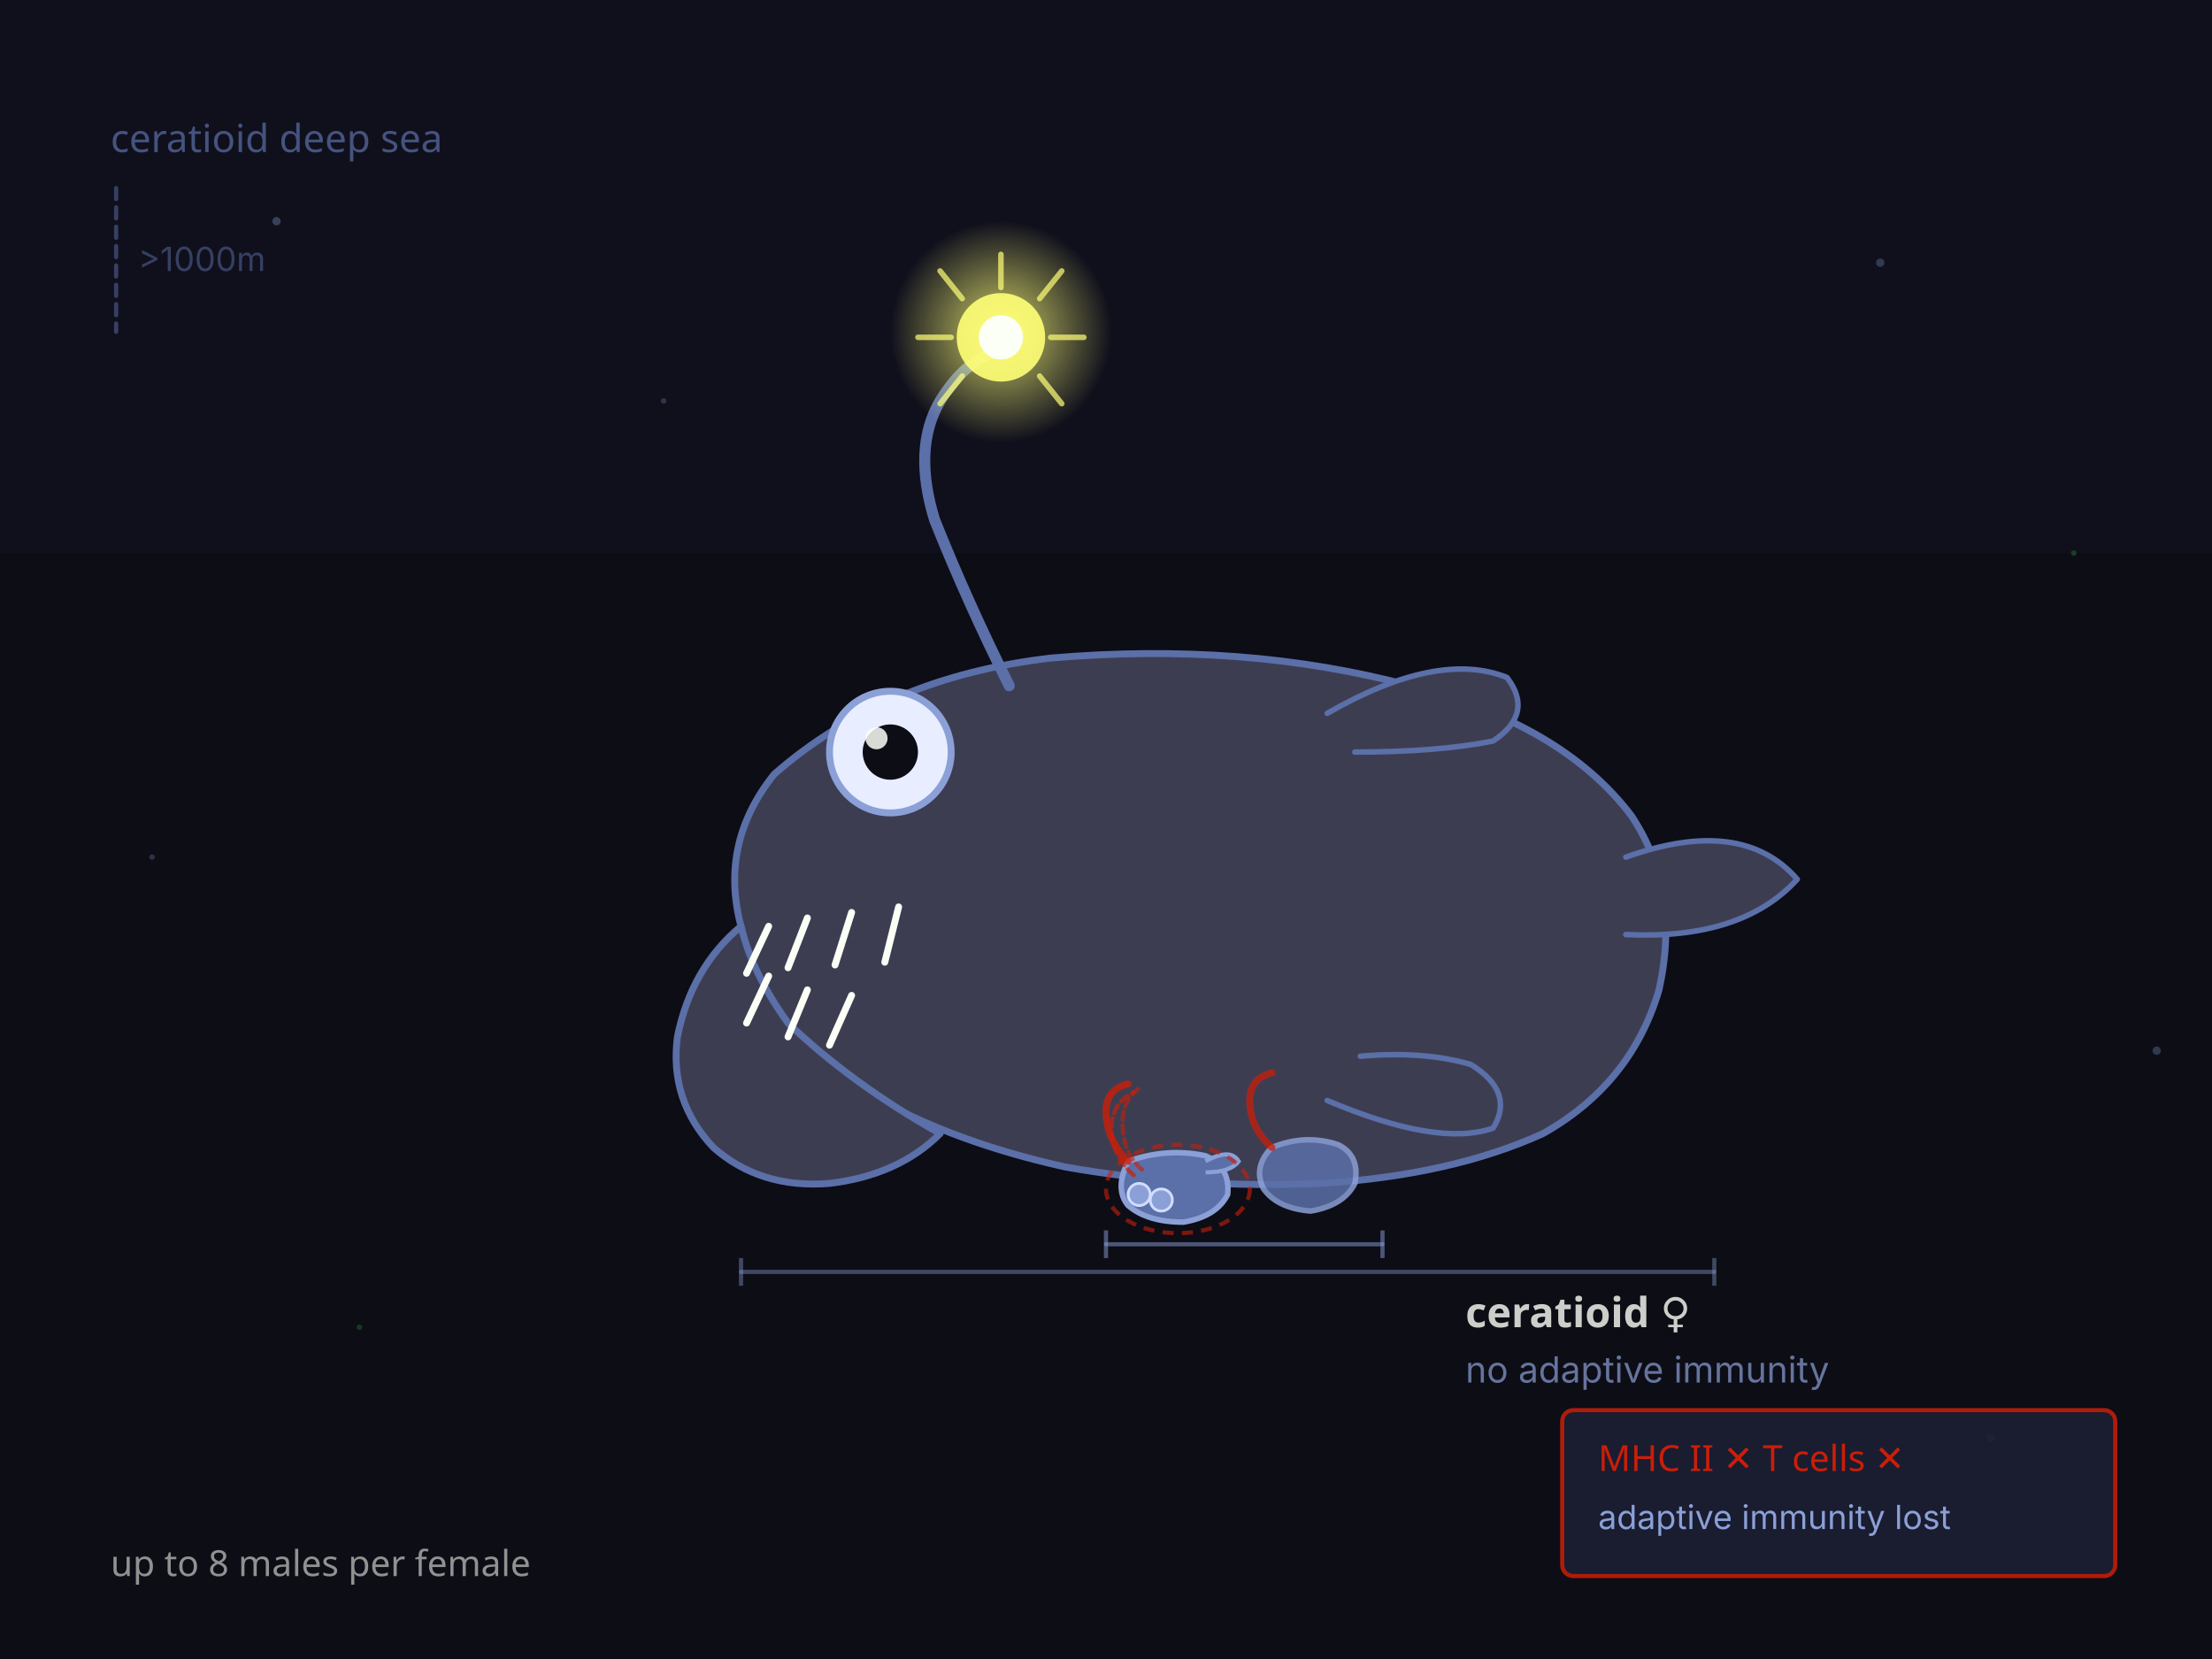
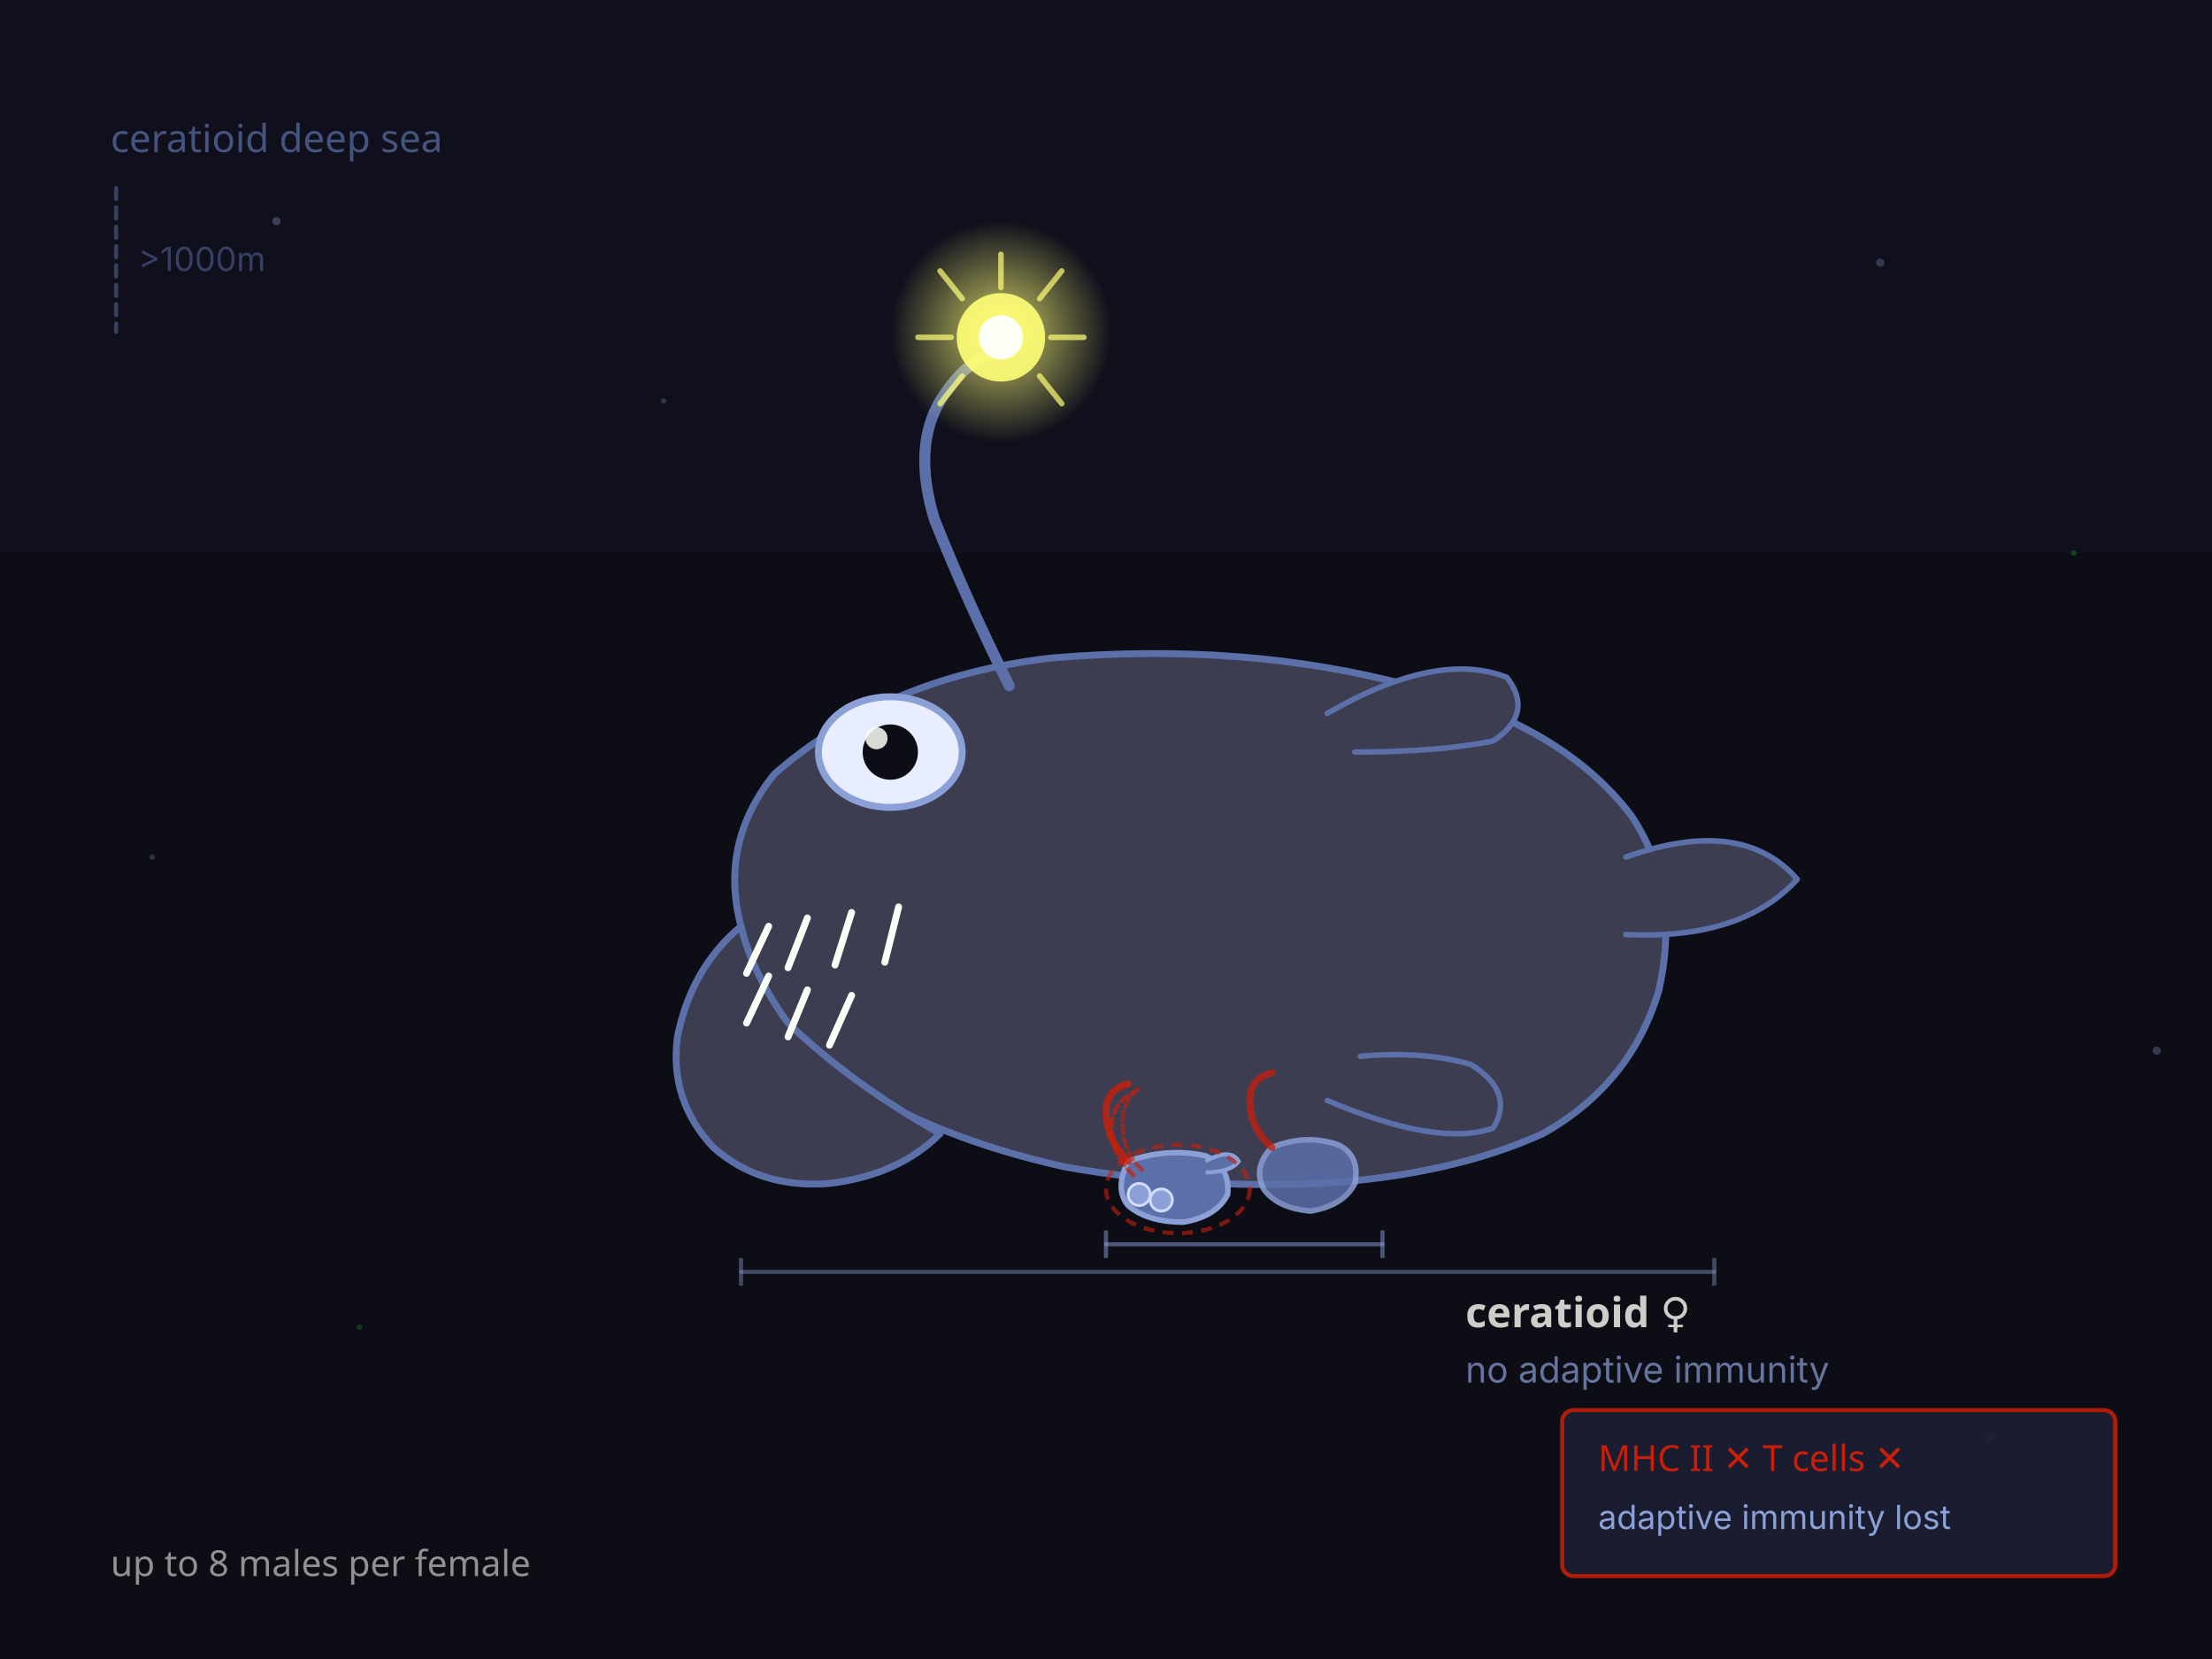
<svg xmlns="http://www.w3.org/2000/svg" viewBox="0 0 800 600" width="800" height="600">
  <defs>
    <radialGradient id="lure-glow" cx="50%" cy="50%" r="50%">
      <stop offset="0%" stop-color="#FFFF77" stop-opacity="0.8" />
      <stop offset="100%" stop-color="#FFFF77" stop-opacity="0" />
    </radialGradient>
  </defs>
  <g id="bg" data-label="Deep sea abyss background, absolute darkness with faint particle scatter">
    <rect width="800" height="600" fill="#0D0D16" />
    <circle cx="100" cy="80" r="1.5" fill="#8BA0D6" opacity="0.4" />
    <circle cx="240" cy="145" r="1" fill="#8BA0D6" opacity="0.3" />
    <circle cx="680" cy="95" r="1.5" fill="#8BA0D6" opacity="0.35" />
    <circle cx="750" cy="200" r="1" fill="#2FBF39" opacity="0.3" />
    <circle cx="55" cy="310" r="1" fill="#8BA0D6" opacity="0.25" />
    <circle cx="780" cy="380" r="1.5" fill="#8BA0D6" opacity="0.3" />
    <circle cx="130" cy="480" r="1" fill="#2FBF39" opacity="0.25" />
    <circle cx="720" cy="520" r="1.5" fill="#8BA0D6" opacity="0.2" />
    <rect x="0" y="0" width="800" height="200" fill="#1C1E35" opacity="0.2" />
  </g>
  <g id="context" data-label="Deep sea depth indicator and scale context">
    <text x="40" y="55" font-family="Barlow, system-ui, sans-serif" font-size="14" fill="#5B6FA8" opacity="0.7">ceratioid deep sea</text>
    <line x1="42" y1="68" x2="42" y2="120" stroke="#5B6FA8" stroke-width="1.5" stroke-dasharray="4 3" opacity="0.5" stroke-linecap="round" />
    <text x="50" y="98" font-family="Inter, system-ui, sans-serif" font-size="12" fill="#5B6FA8" opacity="0.5">&gt;1000m</text>
  </g>
  <g id="subject" data-label="Large female ceratioid anglerfish with small male fused to her underside">
    <path d="M 280 280 Q 320 245 380 238 Q 450 232 510 248 Q 565 262 590 295 Q 608 322 600 358 Q 590 392 558 410 Q 525 425 478 428 Q 430 430 385 422 Q 340 412 308 392 Q 275 368 268 335 Q 260 305 280 280 Z" fill="#3D3D52" stroke="#5B6FA8" stroke-width="2.5" stroke-linecap="round" stroke-linejoin="round" />
    <path d="M 268 335 Q 250 350 245 375 Q 242 398 258 415 Q 275 430 300 428 Q 325 425 340 410 Q 308 392 285 370 Q 272 352 268 335 Z" fill="#3D3D52" stroke="#5B6FA8" stroke-width="2.5" stroke-linecap="round" stroke-linejoin="round" />
    <line x1="278" y1="335" x2="270" y2="352" stroke="#FBFFF6" stroke-width="2.5" stroke-linecap="round" />
    <line x1="292" y1="332" x2="285" y2="350" stroke="#FBFFF6" stroke-width="2.5" stroke-linecap="round" />
    <line x1="308" y1="330" x2="302" y2="349" stroke="#FBFFF6" stroke-width="2.5" stroke-linecap="round" />
    <line x1="325" y1="328" x2="320" y2="348" stroke="#FBFFF6" stroke-width="2.5" stroke-linecap="round" />
    <line x1="270" y1="370" x2="278" y2="353" stroke="#FBFFF6" stroke-width="2.5" stroke-linecap="round" />
    <line x1="285" y1="375" x2="292" y2="358" stroke="#FBFFF6" stroke-width="2.5" stroke-linecap="round" />
    <line x1="300" y1="378" x2="308" y2="360" stroke="#FBFFF6" stroke-width="2.5" stroke-linecap="round" />
-     <circle cx="322" cy="272" r="22" fill="#E8EEFF" stroke="#8BA0D6" stroke-width="2.5" />
+     <ellipse cx="322" cy="272" rx="26" ry="20" fill="#E8EEFF" stroke="#8BA0D6" stroke-width="2.5" />
    <circle cx="322" cy="272" r="10" fill="#0D0D16" />
    <circle cx="317" cy="267" r="4" fill="#FBFFF6" opacity="0.85" />
    <path d="M 480 258 Q 520 235 545 245 Q 555 258 540 268 Q 520 272 490 272" fill="#3D3D52" stroke="#5B6FA8" stroke-width="2" stroke-linecap="round" stroke-linejoin="round" />
    <path d="M 480 398 Q 520 415 540 408 Q 548 395 532 385 Q 515 380 492 382" fill="#3D3D52" stroke="#5B6FA8" stroke-width="2" stroke-linecap="round" stroke-linejoin="round" />
    <path d="M 588 310 Q 630 295 650 318 Q 630 340 588 338" fill="#3D3D52" stroke="#5B6FA8" stroke-width="2" stroke-linecap="round" stroke-linejoin="round" />
    <path d="M 365 248 Q 350 218 338 188 Q 330 162 340 145 Q 348 132 358 128" stroke="#5B6FA8" stroke-width="4" fill="none" stroke-linecap="round" />
  </g>
  <g id="detail-lure" data-label="Bioluminescent esca lure emitting light to attract prey in darkness">
    <circle cx="362" cy="120" r="40" fill="url(#lure-glow)" />
    <circle cx="362" cy="122" r="16" fill="#FFFF77" opacity="0.9" />
    <circle cx="362" cy="122" r="8" fill="#FBFFF6" />
    <line x1="362" y1="104" x2="362" y2="92" stroke="#FFFF77" stroke-width="2" stroke-linecap="round" opacity="0.7" />
    <line x1="376" y1="108" x2="384" y2="98" stroke="#FFFF77" stroke-width="2" stroke-linecap="round" opacity="0.7" />
    <line x1="380" y1="122" x2="392" y2="122" stroke="#FFFF77" stroke-width="2" stroke-linecap="round" opacity="0.7" />
    <line x1="376" y1="136" x2="384" y2="146" stroke="#FFFF77" stroke-width="2" stroke-linecap="round" opacity="0.7" />
    <line x1="348" y1="108" x2="340" y2="98" stroke="#FFFF77" stroke-width="2" stroke-linecap="round" opacity="0.7" />
    <line x1="344" y1="122" x2="332" y2="122" stroke="#FFFF77" stroke-width="2" stroke-linecap="round" opacity="0.7" />
    <line x1="348" y1="136" x2="340" y2="146" stroke="#FFFF77" stroke-width="2" stroke-linecap="round" opacity="0.7" />
  </g>
  <g id="detail-fused-male" data-label="Tiny male permanently fused to female, showing merged blood vessels">
    <path d="M 408 420 Q 422 415 436 418 Q 445 422 444 432 Q 440 440 428 442 Q 415 442 408 436 Q 403 430 408 420 Z" fill="#5B6FA8" stroke="#8BA0D6" stroke-width="2" stroke-linecap="round" stroke-linejoin="round" />
    <path d="M 436 420 Q 445 415 448 420 Q 445 424 436 424" fill="#5B6FA8" stroke="#8BA0D6" stroke-width="1.5" />
    <circle cx="412" cy="432" r="4" fill="#8BA0D6" stroke="#D1DCFF" stroke-width="1" />
    <circle cx="420" cy="434" r="4" fill="#8BA0D6" stroke="#D1DCFF" stroke-width="1" />
    <path d="M 408 420 Q 400 412 400 402 Q 400 394 408 392" stroke="#CA1E08" stroke-width="2.5" fill="none" stroke-linecap="round" opacity="0.8" />
    <path d="M 410 425 Q 402 418 402 408 Q 402 399 410 395" stroke="#CA1E08" stroke-width="1.5" fill="none" stroke-dasharray="3 2" stroke-linecap="round" opacity="0.7" />
    <path d="M 413 423 Q 406 417 406 406 Q 406 397 413 393" stroke="#CA1E08" stroke-width="1.5" fill="none" stroke-dasharray="3 2" stroke-linecap="round" opacity="0.6" />
    <path d="M 460 415 Q 472 410 484 414 Q 492 418 490 428 Q 486 436 474 438 Q 462 437 457 430 Q 453 422 460 415 Z" fill="#5B6FA8" stroke="#8BA0D6" stroke-width="2" stroke-linecap="round" stroke-linejoin="round" opacity="0.85" />
    <path d="M 460 415 Q 452 408 452 398 Q 452 390 460 388" stroke="#CA1E08" stroke-width="2.5" fill="none" stroke-linecap="round" opacity="0.75" />
  </g>
  <g id="label" data-label="Specimen label for female anglerfish">
    <text x="530" y="480" font-family="Barlow, system-ui, sans-serif" font-size="15" font-weight="700" fill="#FBFFF6" opacity="0.8">ceratioid ♀</text>
    <text x="530" y="500" font-family="Inter, system-ui, sans-serif" font-size="13" fill="#8BA0D6" opacity="0.7">no adaptive immunity</text>
  </g>
  <g id="overlay" data-label="Size comparison annotation and immune gene loss callout">
    <line x1="400" y1="450" x2="500" y2="450" stroke="#8BA0D6" stroke-width="1.5" opacity="0.5" stroke-linecap="round" />
    <line x1="268" y1="460" x2="620" y2="460" stroke="#8BA0D6" stroke-width="1.5" opacity="0.4" stroke-linecap="round" />
    <line x1="268" y1="455" x2="268" y2="465" stroke="#8BA0D6" stroke-width="1.5" opacity="0.4" />
    <line x1="620" y1="455" x2="620" y2="465" stroke="#8BA0D6" stroke-width="1.5" opacity="0.4" />
    <line x1="400" y1="445" x2="400" y2="455" stroke="#8BA0D6" stroke-width="1.5" opacity="0.5" />
    <line x1="500" y1="445" x2="500" y2="455" stroke="#8BA0D6" stroke-width="1.5" opacity="0.5" />
    <rect x="565" y="510" width="200" height="60" rx="4" fill="#1C1E35" stroke="#CA1E08" stroke-width="1.5" opacity="0.85" />
    <text x="578" y="532" font-family="Barlow, system-ui, sans-serif" font-size="13" fill="#CA1E08">MHC II ✕  T cells ✕</text>
    <text x="578" y="553" font-family="Inter, system-ui, sans-serif" font-size="12" fill="#8BA0D6">adaptive immunity lost</text>
    <ellipse cx="426" cy="430" rx="26" ry="16" fill="none" stroke="#CA1E08" stroke-width="1.5" stroke-dasharray="4 3" opacity="0.6" />
    <text x="40" y="570" font-family="Barlow, system-ui, sans-serif" font-size="13" fill="#FBFFF6" opacity="0.55">up to 8 males per female</text>
  </g>
</svg>
